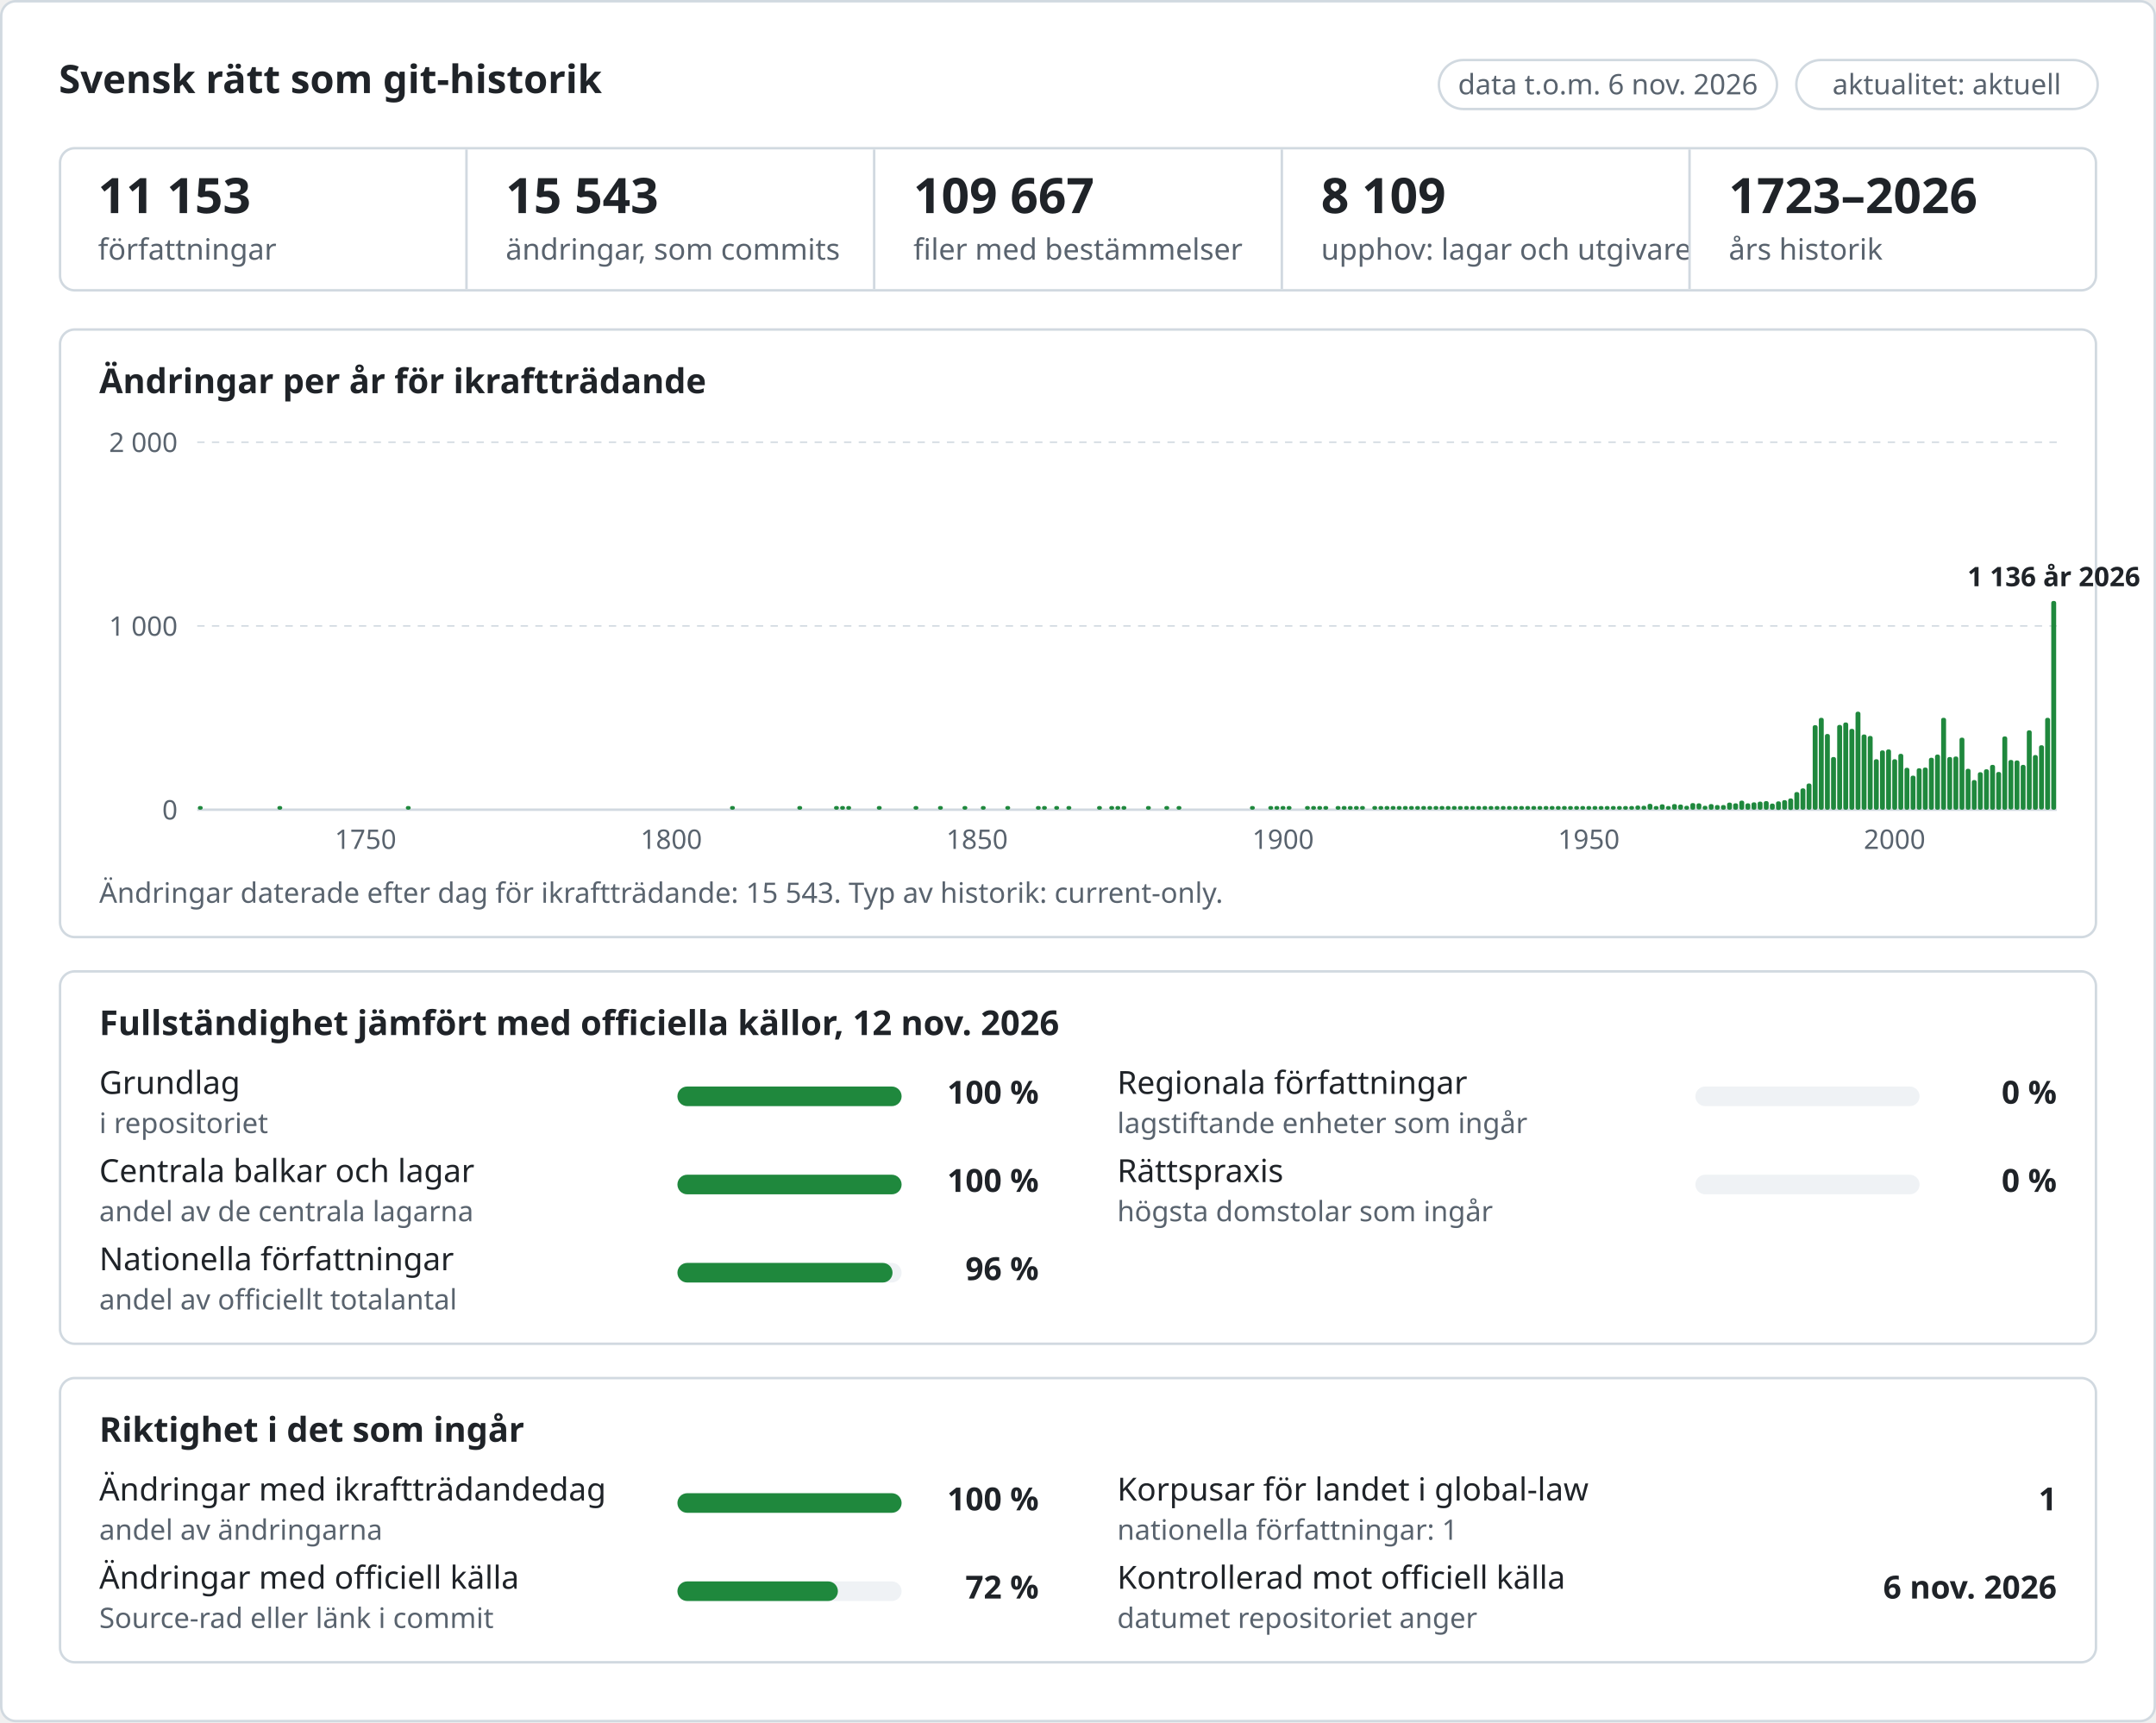
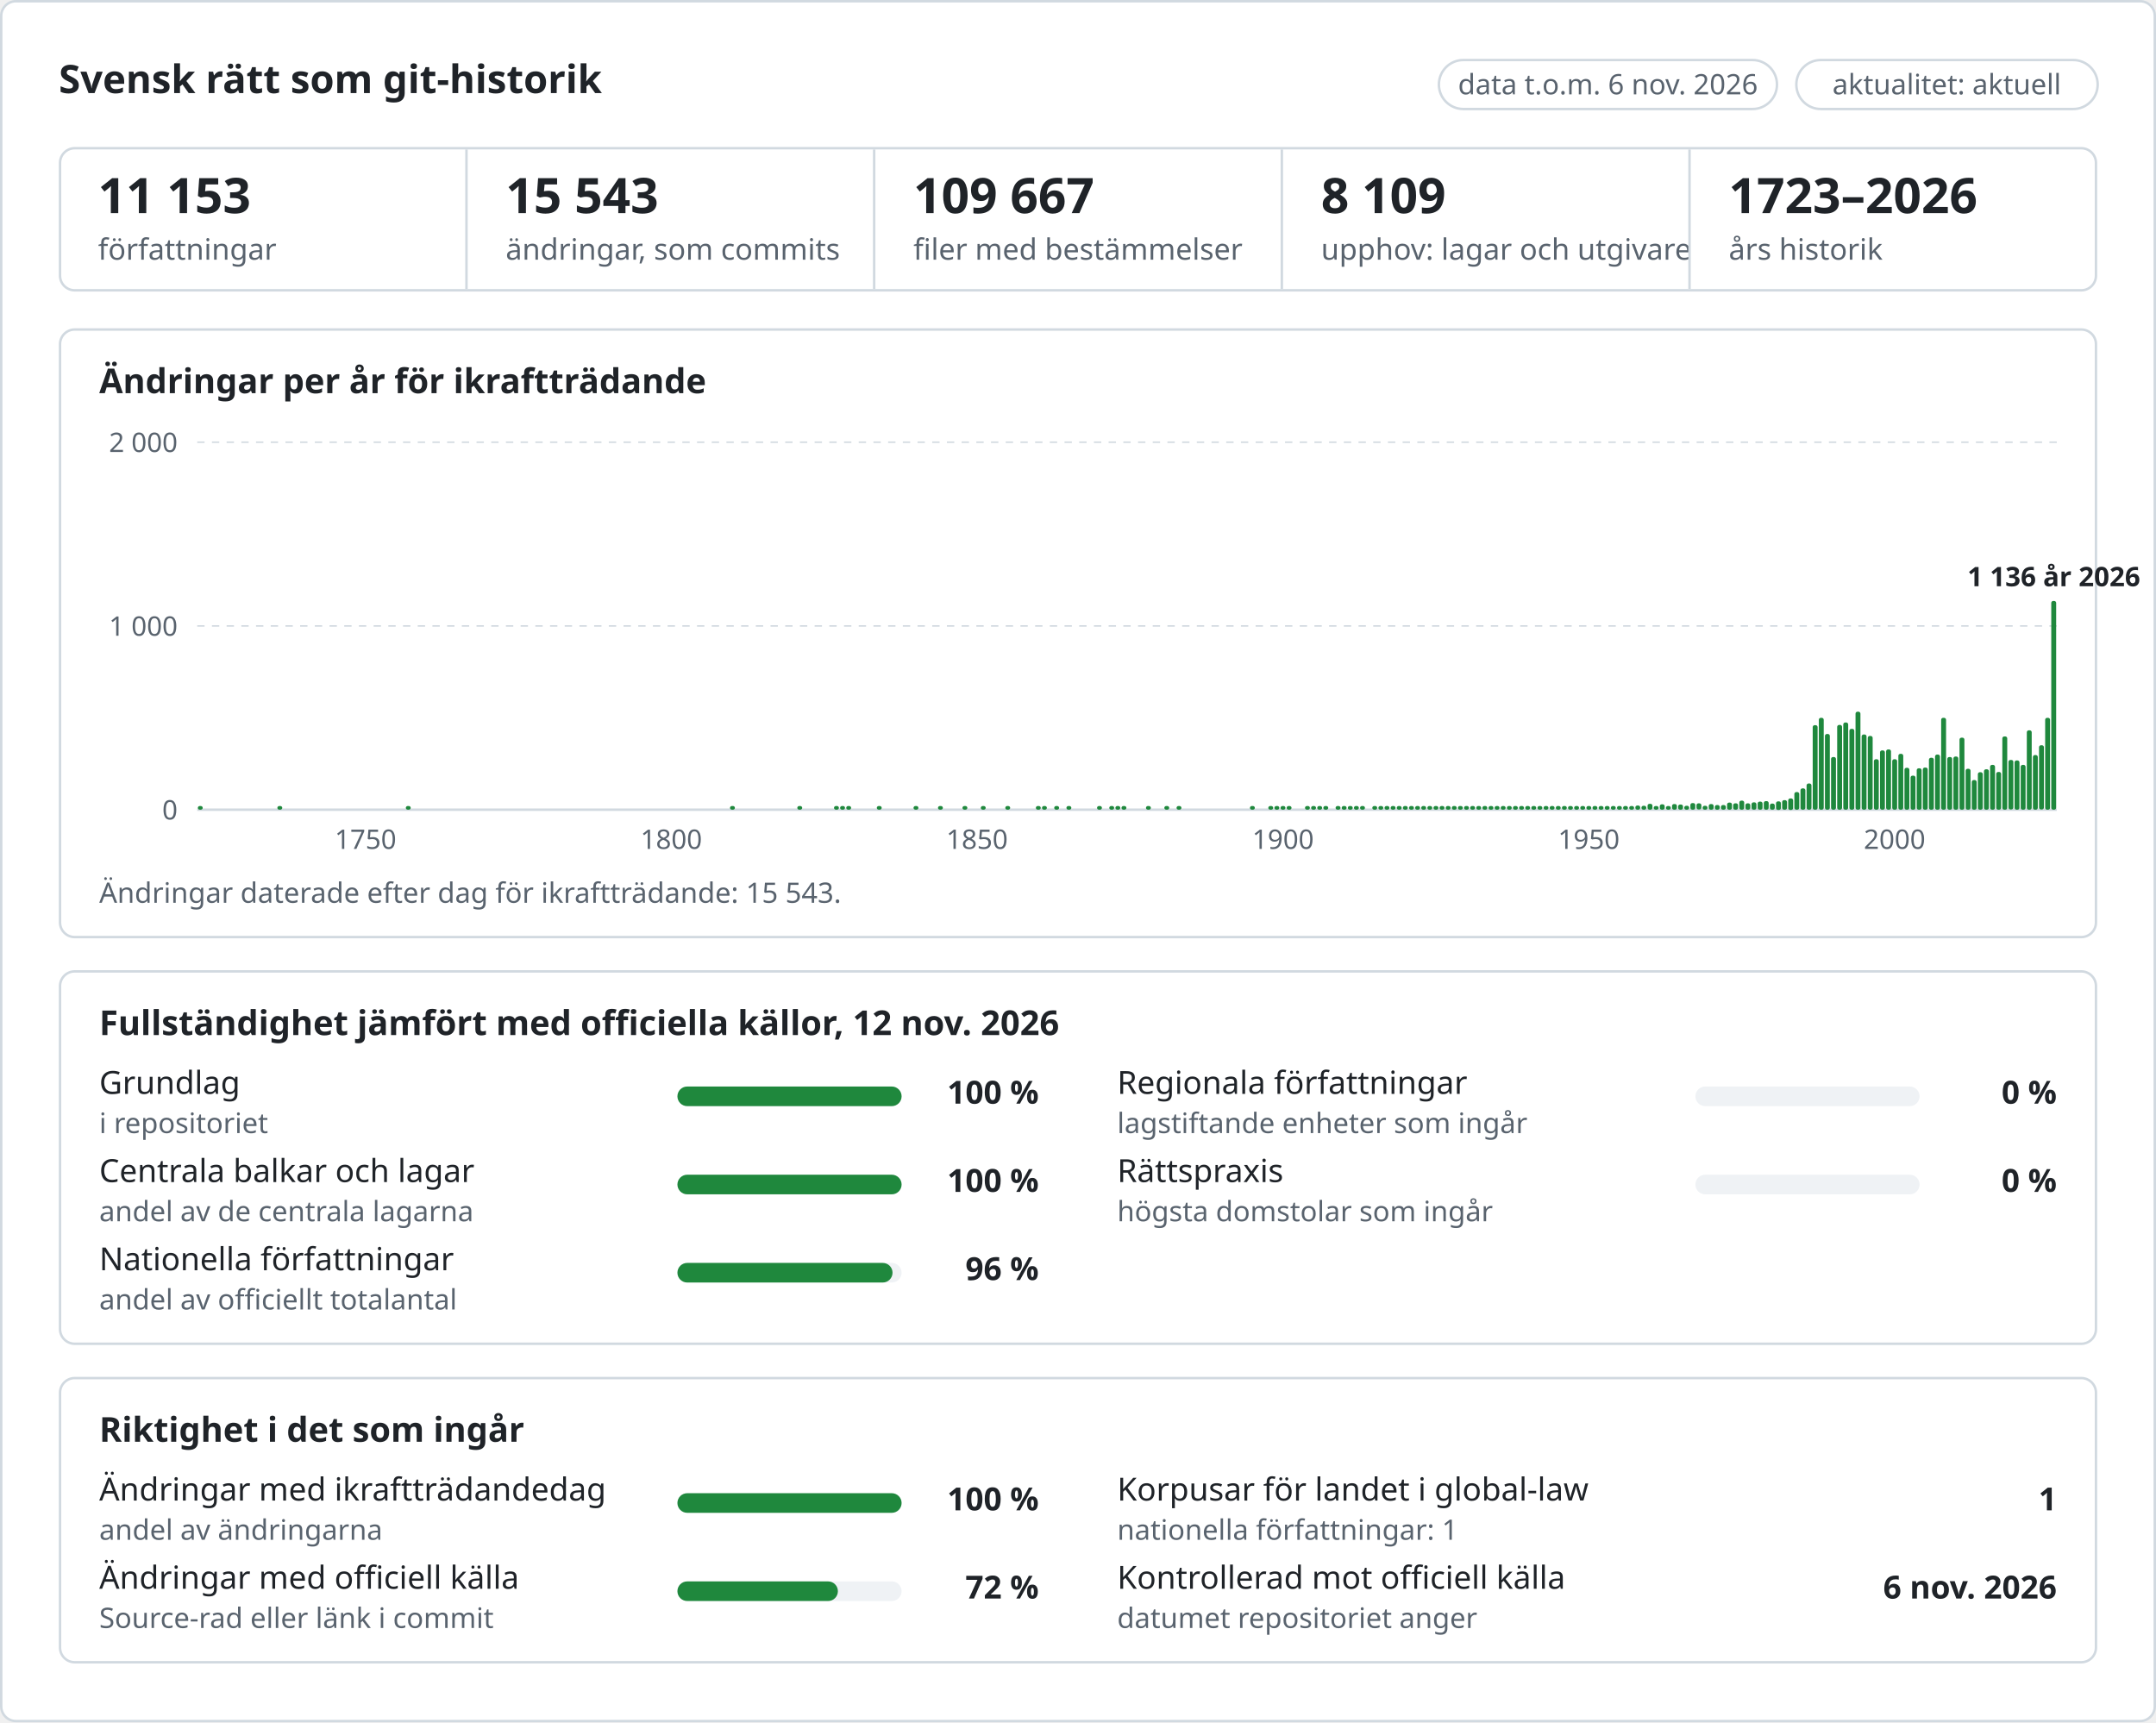
<svg xmlns="http://www.w3.org/2000/svg" width="880" height="703" viewBox="0 0 880 703" font-family="-apple-system,BlinkMacSystemFont,Segoe UI,Noto Sans,Helvetica,Arial,sans-serif">
  <rect x="0.5" y="0.5" width="879" height="702" rx="6" fill="#ffffff" stroke="#d1d9e0" />
  <text x="24" y="38" font-size="16" font-weight="600" fill="#1f2328">Svensk rätt som git-historik</text>
  <rect x="587.3" y="24.5" width="138" height="20" rx="10" fill="none" stroke="#d1d9e0" />
  <text x="656.3" y="38.5" font-size="11.5" font-weight="500" text-anchor="middle" fill="#59636e">data t.o.m. 6 nov. 2026</text>
  <rect x="733.2" y="24.5" width="123" height="20" rx="10" fill="none" stroke="#d1d9e0" />
  <text x="794.6" y="38.5" font-size="11.5" font-weight="500" text-anchor="middle" fill="#59636e">aktualitet: aktuell</text>
  <rect x="24.5" y="60.5" width="831" height="58" rx="6" fill="#ffffff" stroke="#d1d9e0" />
  <text x="40.0" y="87" font-size="20" font-weight="600" fill="#1f2328">11 153</text>
  <text x="40.0" y="106" font-size="12" fill="#59636e">författningar</text>
  <line x1="190.4" y1="61" x2="190.4" y2="118" stroke="#d1d9e0" />
  <text x="206.4" y="87" font-size="20" font-weight="600" fill="#1f2328">15 543</text>
  <text x="206.4" y="106" font-size="12" fill="#59636e">ändringar, som commits</text>
  <line x1="356.8" y1="61" x2="356.8" y2="118" stroke="#d1d9e0" />
  <text x="372.8" y="87" font-size="20" font-weight="600" fill="#1f2328">109 667</text>
  <text x="372.8" y="106" font-size="12" fill="#59636e">filer med bestämmelser</text>
  <line x1="523.2" y1="61" x2="523.2" y2="118" stroke="#d1d9e0" />
  <text x="539.2" y="87" font-size="20" font-weight="600" fill="#1f2328">8 109</text>
  <text x="539.2" y="106" font-size="12" fill="#59636e">upphov: lagar och utgivare</text>
  <line x1="689.6" y1="61" x2="689.6" y2="118" stroke="#d1d9e0" />
  <text x="705.6" y="87" font-size="20" font-weight="600" fill="#1f2328">1723–2026</text>
  <text x="705.6" y="106" font-size="12" fill="#59636e">års historik</text>
  <rect x="24.5" y="134.5" width="831" height="248" rx="6" fill="#ffffff" stroke="#d1d9e0" />
  <text x="40.5" y="160.5" font-size="14" font-weight="600" fill="#1f2328">Ändringar per år för ikraftträdande</text>
  <line x1="80.5" y1="330.5" x2="839.5" y2="330.5" stroke="#d1d9e0" stroke-width="1" />
  <text x="72.5" y="334.5" font-size="11" text-anchor="end" fill="#59636e">0</text>
  <line x1="80.5" y1="255.5" x2="839.5" y2="255.5" stroke="#d1d9e0" stroke-width="0.6" stroke-dasharray="3 3" />
  <text x="72.5" y="259.5" font-size="11" text-anchor="end" fill="#59636e">1 000</text>
  <line x1="80.5" y1="180.5" x2="839.5" y2="180.5" stroke="#d1d9e0" stroke-width="0.6" stroke-dasharray="3 3" />
  <text x="72.5" y="184.5" font-size="11" text-anchor="end" fill="#59636e">2 000</text>
  <rect x="80.75" y="329.0" width="2.00" height="1.5" rx="0.8" fill="#1f883d" />
  <rect x="113.21" y="329.0" width="2.00" height="1.5" rx="0.8" fill="#1f883d" />
  <text x="149.2" y="346.5" font-size="11" text-anchor="middle" fill="#59636e">1750</text>
  <rect x="165.64" y="329.0" width="2.00" height="1.5" rx="0.8" fill="#1f883d" />
  <text x="274.0" y="346.5" font-size="11" text-anchor="middle" fill="#59636e">1800</text>
  <rect x="297.96" y="329.0" width="2.00" height="1.5" rx="0.8" fill="#1f883d" />
  <rect x="325.43" y="329.0" width="2.00" height="1.5" rx="0.8" fill="#1f883d" />
  <rect x="340.41" y="329.0" width="2.00" height="1.5" rx="0.8" fill="#1f883d" />
  <rect x="342.90" y="329.0" width="2.00" height="1.5" rx="0.8" fill="#1f883d" />
  <rect x="345.40" y="329.0" width="2.00" height="1.5" rx="0.8" fill="#1f883d" />
  <rect x="357.88" y="329.0" width="2.00" height="1.5" rx="0.8" fill="#1f883d" />
  <rect x="372.86" y="329.0" width="2.00" height="1.5" rx="0.8" fill="#1f883d" />
  <rect x="382.85" y="329.0" width="2.00" height="1.5" rx="0.8" fill="#1f883d" />
  <rect x="392.84" y="329.0" width="2.00" height="1.5" rx="0.8" fill="#1f883d" />
  <text x="398.8" y="346.5" font-size="11" text-anchor="middle" fill="#59636e">1850</text>
  <rect x="400.33" y="329.0" width="2.00" height="1.5" rx="0.8" fill="#1f883d" />
  <rect x="410.32" y="329.0" width="2.00" height="1.5" rx="0.8" fill="#1f883d" />
  <rect x="422.80" y="329.0" width="2.00" height="1.5" rx="0.8" fill="#1f883d" />
  <rect x="425.30" y="329.0" width="2.00" height="1.5" rx="0.8" fill="#1f883d" />
  <rect x="430.29" y="329.0" width="2.00" height="1.5" rx="0.8" fill="#1f883d" />
  <rect x="435.28" y="329.0" width="2.00" height="1.5" rx="0.8" fill="#1f883d" />
  <rect x="447.77" y="329.0" width="2.00" height="1.5" rx="0.8" fill="#1f883d" />
  <rect x="452.76" y="329.0" width="2.00" height="1.5" rx="0.8" fill="#1f883d" />
  <rect x="455.26" y="329.0" width="2.00" height="1.5" rx="0.8" fill="#1f883d" />
  <rect x="457.75" y="329.0" width="2.00" height="1.5" rx="0.8" fill="#1f883d" />
  <rect x="467.74" y="329.0" width="2.00" height="1.5" rx="0.8" fill="#1f883d" />
  <rect x="475.23" y="329.0" width="2.00" height="1.5" rx="0.8" fill="#1f883d" />
  <rect x="480.22" y="329.0" width="2.00" height="1.5" rx="0.8" fill="#1f883d" />
  <rect x="510.18" y="329.0" width="2.00" height="1.5" rx="0.8" fill="#1f883d" />
  <rect x="517.67" y="329.0" width="2.00" height="1.5" rx="0.8" fill="#1f883d" />
  <rect x="520.17" y="329.0" width="2.00" height="1.5" rx="0.8" fill="#1f883d" />
  <rect x="522.67" y="329.0" width="2.00" height="1.5" rx="0.8" fill="#1f883d" />
  <text x="523.7" y="346.5" font-size="11" text-anchor="middle" fill="#59636e">1900</text>
  <rect x="525.16" y="329.0" width="2.00" height="1.5" rx="0.8" fill="#1f883d" />
  <rect x="532.65" y="329.0" width="2.00" height="1.5" rx="0.8" fill="#1f883d" />
  <rect x="535.15" y="329.0" width="2.00" height="1.5" rx="0.8" fill="#1f883d" />
  <rect x="537.65" y="329.0" width="2.00" height="1.5" rx="0.8" fill="#1f883d" />
  <rect x="540.14" y="329.0" width="2.00" height="1.5" rx="0.8" fill="#1f883d" />
  <rect x="545.14" y="329.0" width="2.00" height="1.5" rx="0.8" fill="#1f883d" />
  <rect x="547.63" y="329.0" width="2.00" height="1.5" rx="0.8" fill="#1f883d" />
  <rect x="550.13" y="329.0" width="2.00" height="1.5" rx="0.8" fill="#1f883d" />
  <rect x="552.63" y="329.0" width="2.00" height="1.5" rx="0.8" fill="#1f883d" />
  <rect x="555.12" y="329.0" width="2.00" height="1.5" rx="0.8" fill="#1f883d" />
  <rect x="560.12" y="329.0" width="2.00" height="1.5" rx="0.8" fill="#1f883d" />
  <rect x="562.61" y="329.0" width="2.00" height="1.5" rx="0.8" fill="#1f883d" />
  <rect x="565.11" y="329.0" width="2.00" height="1.5" rx="0.8" fill="#1f883d" />
  <rect x="567.61" y="329.0" width="2.00" height="1.5" rx="0.8" fill="#1f883d" />
  <rect x="570.10" y="329.0" width="2.00" height="1.5" rx="0.8" fill="#1f883d" />
  <rect x="572.60" y="329.0" width="2.00" height="1.5" rx="0.8" fill="#1f883d" />
  <rect x="575.10" y="329.0" width="2.00" height="1.5" rx="0.8" fill="#1f883d" />
  <rect x="577.60" y="329.0" width="2.00" height="1.5" rx="0.8" fill="#1f883d" />
  <rect x="580.09" y="329.0" width="2.00" height="1.5" rx="0.8" fill="#1f883d" />
  <rect x="582.59" y="329.0" width="2.00" height="1.5" rx="0.8" fill="#1f883d" />
  <rect x="585.09" y="329.0" width="2.00" height="1.5" rx="0.8" fill="#1f883d" />
  <rect x="587.58" y="329.0" width="2.00" height="1.5" rx="0.8" fill="#1f883d" />
  <rect x="590.08" y="329.0" width="2.00" height="1.5" rx="0.8" fill="#1f883d" />
  <rect x="592.58" y="329.0" width="2.00" height="1.5" rx="0.8" fill="#1f883d" />
  <rect x="595.07" y="329.0" width="2.00" height="1.5" rx="0.8" fill="#1f883d" />
  <rect x="597.57" y="329.0" width="2.00" height="1.5" rx="0.8" fill="#1f883d" />
  <rect x="600.07" y="329.0" width="2.00" height="1.5" rx="0.8" fill="#1f883d" />
  <rect x="602.56" y="329.0" width="2.00" height="1.5" rx="0.8" fill="#1f883d" />
  <rect x="605.06" y="329.0" width="2.00" height="1.5" rx="0.8" fill="#1f883d" />
  <rect x="607.56" y="329.0" width="2.00" height="1.5" rx="0.8" fill="#1f883d" />
  <rect x="610.05" y="329.0" width="2.00" height="1.5" rx="0.8" fill="#1f883d" />
  <rect x="612.55" y="329.0" width="2.00" height="1.5" rx="0.8" fill="#1f883d" />
  <rect x="615.05" y="329.0" width="2.00" height="1.5" rx="0.8" fill="#1f883d" />
  <rect x="617.54" y="329.0" width="2.00" height="1.5" rx="0.8" fill="#1f883d" />
  <rect x="620.04" y="329.0" width="2.00" height="1.5" rx="0.8" fill="#1f883d" />
  <rect x="622.54" y="329.0" width="2.00" height="1.5" rx="0.8" fill="#1f883d" />
  <rect x="625.03" y="329.0" width="2.00" height="1.5" rx="0.8" fill="#1f883d" />
  <rect x="627.53" y="329.0" width="2.00" height="1.5" rx="0.8" fill="#1f883d" />
  <rect x="630.03" y="329.0" width="2.00" height="1.5" rx="0.8" fill="#1f883d" />
  <rect x="632.52" y="329.0" width="2.00" height="1.5" rx="0.8" fill="#1f883d" />
  <rect x="635.02" y="329.0" width="2.00" height="1.5" rx="0.8" fill="#1f883d" />
  <rect x="637.52" y="329.0" width="2.00" height="1.5" rx="0.8" fill="#1f883d" />
  <rect x="640.01" y="329.0" width="2.00" height="1.5" rx="0.8" fill="#1f883d" />
  <rect x="642.51" y="329.0" width="2.00" height="1.5" rx="0.8" fill="#1f883d" />
  <rect x="645.01" y="329.0" width="2.00" height="1.5" rx="0.8" fill="#1f883d" />
  <rect x="647.50" y="329.0" width="2.00" height="1.5" rx="0.8" fill="#1f883d" />
  <text x="648.5" y="346.5" font-size="11" text-anchor="middle" fill="#59636e">1950</text>
  <rect x="650.00" y="329.0" width="2.00" height="1.5" rx="0.8" fill="#1f883d" />
  <rect x="652.50" y="329.0" width="2.00" height="1.5" rx="0.8" fill="#1f883d" />
  <rect x="654.99" y="329.0" width="2.00" height="1.5" rx="0.8" fill="#1f883d" />
  <rect x="657.49" y="329.0" width="2.00" height="1.5" rx="0.8" fill="#1f883d" />
  <rect x="659.99" y="329.0" width="2.00" height="1.5" rx="0.8" fill="#1f883d" />
  <rect x="662.48" y="329.0" width="2.00" height="1.5" rx="0.8" fill="#1f883d" />
  <rect x="664.98" y="329.0" width="2.00" height="1.5" rx="0.8" fill="#1f883d" />
  <rect x="667.48" y="328.8" width="2.00" height="1.7" rx="0.8" fill="#1f883d" />
  <rect x="669.97" y="328.9" width="2.00" height="1.6" rx="0.8" fill="#1f883d" />
  <rect x="672.47" y="328.1" width="2.00" height="2.4" rx="0.8" fill="#1f883d" />
  <rect x="674.97" y="329.0" width="2.00" height="1.5" rx="0.8" fill="#1f883d" />
  <rect x="677.46" y="328.3" width="2.00" height="2.2" rx="0.8" fill="#1f883d" />
  <rect x="679.96" y="329.0" width="2.00" height="1.5" rx="0.8" fill="#1f883d" />
  <rect x="682.46" y="328.2" width="2.00" height="2.3" rx="0.8" fill="#1f883d" />
  <rect x="684.95" y="328.4" width="2.00" height="2.1" rx="0.8" fill="#1f883d" />
  <rect x="687.45" y="328.9" width="2.00" height="1.6" rx="0.8" fill="#1f883d" />
  <rect x="689.95" y="327.8" width="2.00" height="2.7" rx="0.8" fill="#1f883d" />
  <rect x="692.44" y="327.9" width="2.00" height="2.5" rx="0.8" fill="#1f883d" />
  <rect x="694.94" y="328.9" width="2.00" height="1.6" rx="0.8" fill="#1f883d" />
  <rect x="697.44" y="328.2" width="2.00" height="2.3" rx="0.8" fill="#1f883d" />
  <rect x="699.93" y="328.6" width="2.00" height="1.9" rx="0.8" fill="#1f883d" />
  <rect x="702.43" y="328.6" width="2.00" height="1.9" rx="0.8" fill="#1f883d" />
  <rect x="704.93" y="327.6" width="2.00" height="2.9" rx="0.8" fill="#1f883d" />
  <rect x="707.42" y="327.9" width="2.00" height="2.6" rx="0.8" fill="#1f883d" />
  <rect x="709.92" y="326.8" width="2.00" height="3.7" rx="0.8" fill="#1f883d" />
  <rect x="712.42" y="327.9" width="2.00" height="2.6" rx="0.8" fill="#1f883d" />
  <rect x="714.91" y="327.5" width="2.00" height="3.0" rx="0.8" fill="#1f883d" />
  <rect x="717.41" y="327.2" width="2.00" height="3.3" rx="0.8" fill="#1f883d" />
  <rect x="719.91" y="327.0" width="2.00" height="3.5" rx="0.8" fill="#1f883d" />
  <rect x="722.40" y="328.0" width="2.00" height="2.5" rx="0.8" fill="#1f883d" />
  <rect x="724.90" y="327.1" width="2.00" height="3.5" rx="0.8" fill="#1f883d" />
  <rect x="727.40" y="326.6" width="2.00" height="3.9" rx="0.8" fill="#1f883d" />
  <rect x="729.89" y="325.9" width="2.00" height="4.7" rx="0.8" fill="#1f883d" />
  <rect x="732.39" y="323.3" width="2.00" height="7.2" rx="0.8" fill="#1f883d" />
  <rect x="734.89" y="321.8" width="2.00" height="8.7" rx="0.8" fill="#1f883d" />
  <rect x="737.38" y="319.8" width="2.00" height="10.7" rx="0.8" fill="#1f883d" />
  <rect x="739.88" y="296.0" width="2.00" height="34.5" rx="0.8" fill="#1f883d" />
  <rect x="742.38" y="293.0" width="2.00" height="37.5" rx="0.8" fill="#1f883d" />
  <rect x="744.87" y="299.6" width="2.00" height="30.9" rx="0.8" fill="#1f883d" />
  <rect x="747.37" y="309.0" width="2.00" height="21.5" rx="0.8" fill="#1f883d" />
  <rect x="749.87" y="295.9" width="2.00" height="34.6" rx="0.8" fill="#1f883d" />
  <rect x="752.36" y="294.9" width="2.00" height="35.6" rx="0.8" fill="#1f883d" />
  <rect x="754.86" y="297.5" width="2.00" height="33.0" rx="0.8" fill="#1f883d" />
  <rect x="757.36" y="290.5" width="2.00" height="40.0" rx="0.8" fill="#1f883d" />
  <rect x="759.85" y="299.8" width="2.00" height="30.7" rx="0.8" fill="#1f883d" />
  <rect x="762.35" y="300.4" width="2.00" height="30.1" rx="0.8" fill="#1f883d" />
  <rect x="764.85" y="309.9" width="2.00" height="20.6" rx="0.8" fill="#1f883d" />
  <rect x="767.35" y="306.3" width="2.00" height="24.2" rx="0.8" fill="#1f883d" />
  <rect x="769.84" y="305.9" width="2.00" height="24.6" rx="0.8" fill="#1f883d" />
  <rect x="772.34" y="309.9" width="2.00" height="20.6" rx="0.8" fill="#1f883d" />
  <text x="773.3" y="346.5" font-size="11" text-anchor="middle" fill="#59636e">2000</text>
  <rect x="774.84" y="307.7" width="2.00" height="22.8" rx="0.8" fill="#1f883d" />
  <rect x="777.33" y="313.4" width="2.00" height="17.1" rx="0.8" fill="#1f883d" />
  <rect x="779.83" y="316.6" width="2.00" height="13.9" rx="0.8" fill="#1f883d" />
  <rect x="782.33" y="313.6" width="2.00" height="16.9" rx="0.8" fill="#1f883d" />
  <rect x="784.82" y="313.3" width="2.00" height="17.2" rx="0.8" fill="#1f883d" />
  <rect x="787.32" y="309.3" width="2.00" height="21.2" rx="0.8" fill="#1f883d" />
  <rect x="789.82" y="308.0" width="2.00" height="22.5" rx="0.8" fill="#1f883d" />
  <rect x="792.31" y="293.0" width="2.00" height="37.5" rx="0.8" fill="#1f883d" />
  <rect x="794.81" y="309.0" width="2.00" height="21.5" rx="0.8" fill="#1f883d" />
  <rect x="797.31" y="308.8" width="2.00" height="21.7" rx="0.8" fill="#1f883d" />
  <rect x="799.80" y="301.1" width="2.00" height="29.4" rx="0.8" fill="#1f883d" />
  <rect x="802.30" y="313.8" width="2.00" height="16.7" rx="0.8" fill="#1f883d" />
  <rect x="804.80" y="318.4" width="2.00" height="12.1" rx="0.8" fill="#1f883d" />
  <rect x="807.29" y="315.2" width="2.00" height="15.3" rx="0.8" fill="#1f883d" />
  <rect x="809.79" y="314.0" width="2.00" height="16.5" rx="0.8" fill="#1f883d" />
  <rect x="812.29" y="312.2" width="2.00" height="18.3" rx="0.8" fill="#1f883d" />
  <rect x="814.78" y="315.1" width="2.00" height="15.4" rx="0.8" fill="#1f883d" />
  <rect x="817.28" y="300.6" width="2.00" height="29.9" rx="0.8" fill="#1f883d" />
  <rect x="819.78" y="310.2" width="2.00" height="20.2" rx="0.8" fill="#1f883d" />
  <rect x="822.27" y="310.4" width="2.00" height="20.1" rx="0.8" fill="#1f883d" />
  <rect x="824.77" y="312.2" width="2.00" height="18.3" rx="0.8" fill="#1f883d" />
  <rect x="827.27" y="298.1" width="2.00" height="32.4" rx="0.8" fill="#1f883d" />
  <rect x="829.76" y="308.2" width="2.00" height="22.3" rx="0.8" fill="#1f883d" />
  <rect x="832.26" y="304.2" width="2.00" height="26.2" rx="0.8" fill="#1f883d" />
  <rect x="834.76" y="293.0" width="2.00" height="37.5" rx="0.8" fill="#1f883d" />
  <rect x="837.25" y="245.3" width="2.00" height="85.2" rx="0.8" fill="#1f883d" />
  <text x="838.3" y="239.3" font-size="11" font-weight="600" text-anchor="middle" fill="#1f2328">1 136 år 2026</text>
-   <text x="40.5" y="368.5" font-size="11.5" fill="#59636e">Ändringar daterade efter dag för ikraftträdande: 15 543. Typ av historik: current-only.</text>
+   <text x="40.5" y="368.5" font-size="11.5" fill="#59636e">Ändringar daterade efter dag för ikraftträdande: 15 543.</text>
  <rect x="24.5" y="396.5" width="831" height="152" rx="6" fill="#ffffff" stroke="#d1d9e0" />
  <text x="40.5" y="422.5" font-size="14" font-weight="600" fill="#1f2328">Fullständighet jämfört med officiella källor, 12 nov. 2026</text>
  <text x="40.5" y="446.5" font-size="13" fill="#1f2328">Grundlag</text>
  <text x="40.5" y="462.5" font-size="11.5" fill="#59636e">i repositoriet</text>
  <g>
    <rect x="276.5" y="443.5" width="91.5" height="8" rx="4" fill="#eff2f5" />
    <rect x="276.5" y="443.5" width="91.5" height="8" rx="4" fill="#1f883d" />
  </g>
  <text x="424.0" y="450.5" font-size="13" font-weight="600" text-anchor="end" fill="#1f2328">100 %</text>
  <text x="40.5" y="482.5" font-size="13" fill="#1f2328">Centrala balkar och lagar</text>
  <text x="40.5" y="498.5" font-size="11.5" fill="#59636e">andel av de centrala lagarna</text>
  <g>
    <rect x="276.5" y="479.5" width="91.5" height="8" rx="4" fill="#eff2f5" />
    <rect x="276.5" y="479.5" width="91.5" height="8" rx="4" fill="#1f883d" />
  </g>
  <text x="424.0" y="486.5" font-size="13" font-weight="600" text-anchor="end" fill="#1f2328">100 %</text>
  <text x="40.5" y="518.5" font-size="13" fill="#1f2328">Nationella författningar</text>
  <text x="40.5" y="534.5" font-size="11.5" fill="#59636e">andel av officiellt totalantal</text>
  <g>
    <rect x="276.5" y="515.5" width="91.5" height="8" rx="4" fill="#eff2f5" />
    <rect x="276.5" y="515.5" width="87.8" height="8" rx="4" fill="#1f883d" />
  </g>
  <text x="424.0" y="522.5" font-size="13" font-weight="600" text-anchor="end" fill="#1f2328">96 %</text>
  <text x="456.0" y="446.5" font-size="13" fill="#1f2328">Regionala författningar</text>
  <text x="456.0" y="462.5" font-size="11.5" fill="#59636e">lagstiftande enheter som ingår</text>
  <g>
    <rect x="692.0" y="443.5" width="91.5" height="8" rx="4" fill="#eff2f5" />
  </g>
  <text x="839.5" y="450.5" font-size="13" font-weight="600" text-anchor="end" fill="#1f2328">0 %</text>
  <text x="456.0" y="482.5" font-size="13" fill="#1f2328">Rättspraxis</text>
  <text x="456.0" y="498.5" font-size="11.5" fill="#59636e">högsta domstolar som ingår</text>
  <g>
    <rect x="692.0" y="479.5" width="91.5" height="8" rx="4" fill="#eff2f5" />
  </g>
  <text x="839.5" y="486.5" font-size="13" font-weight="600" text-anchor="end" fill="#1f2328">0 %</text>
  <rect x="24.5" y="562.5" width="831" height="116" rx="6" fill="#ffffff" stroke="#d1d9e0" />
  <text x="40.5" y="588.5" font-size="14" font-weight="600" fill="#1f2328">Riktighet i det som ingår</text>
  <text x="40.5" y="612.5" font-size="13" fill="#1f2328">Ändringar med ikraftträdandedag</text>
  <text x="40.5" y="628.5" font-size="11.5" fill="#59636e">andel av ändringarna</text>
  <g>
    <rect x="276.5" y="609.5" width="91.5" height="8" rx="4" fill="#eff2f5" />
    <rect x="276.5" y="609.5" width="91.5" height="8" rx="4" fill="#1f883d" />
  </g>
  <text x="424.0" y="616.5" font-size="13" font-weight="600" text-anchor="end" fill="#1f2328">100 %</text>
  <text x="40.5" y="648.5" font-size="13" fill="#1f2328">Ändringar med officiell källa</text>
  <text x="40.5" y="664.5" font-size="11.5" fill="#59636e">Source-rad eller länk i commit</text>
  <g>
    <rect x="276.5" y="645.5" width="91.5" height="8" rx="4" fill="#eff2f5" />
    <rect x="276.5" y="645.5" width="65.5" height="8" rx="4" fill="#1f883d" />
  </g>
  <text x="424.0" y="652.5" font-size="13" font-weight="600" text-anchor="end" fill="#1f2328">72 %</text>
  <text x="456.0" y="612.5" font-size="13" fill="#1f2328">Korpusar för landet i global-law</text>
  <text x="456.0" y="628.5" font-size="11.5" fill="#59636e">nationella författningar: 1</text>
  <text x="839.5" y="616.5" font-size="13" font-weight="600" text-anchor="end" fill="#1f2328">1</text>
  <text x="456.0" y="648.5" font-size="13" fill="#1f2328">Kontrollerad mot officiell källa</text>
  <text x="456.0" y="664.5" font-size="11.5" fill="#59636e">datumet repositoriet anger</text>
  <text x="839.5" y="652.5" font-size="13" font-weight="600" text-anchor="end" fill="#1f2328">6 nov. 2026</text>
</svg>
